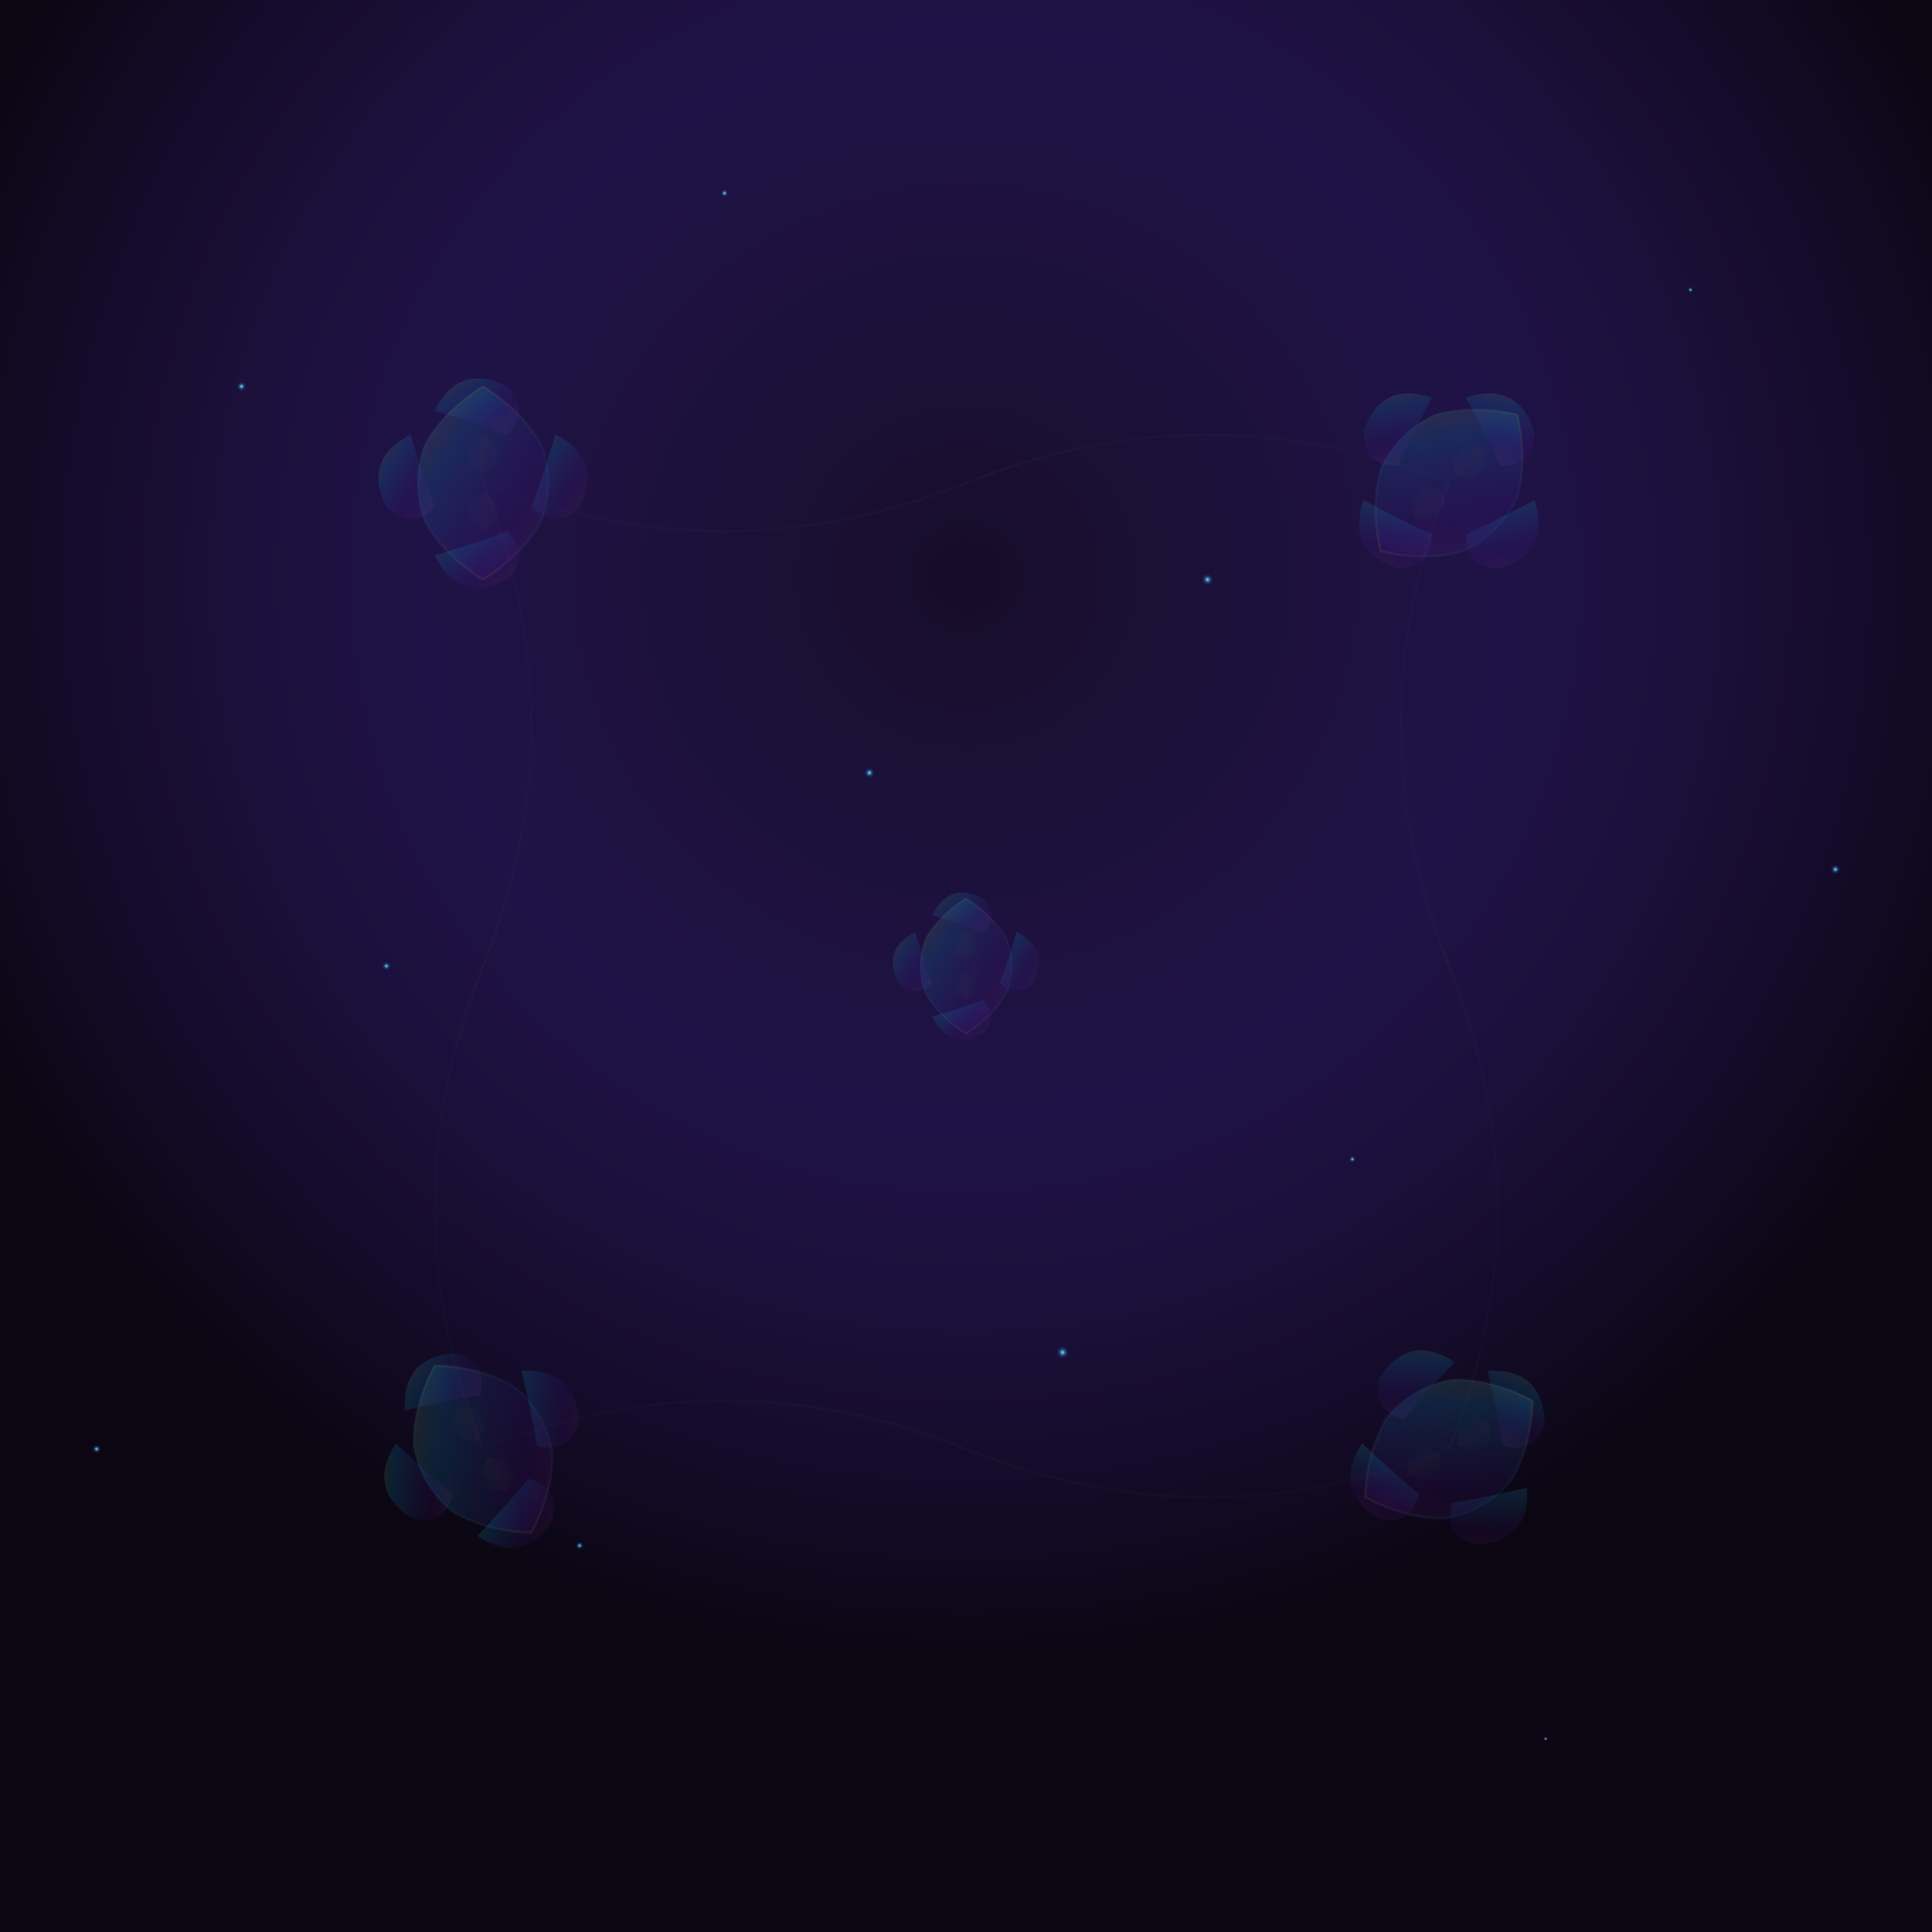
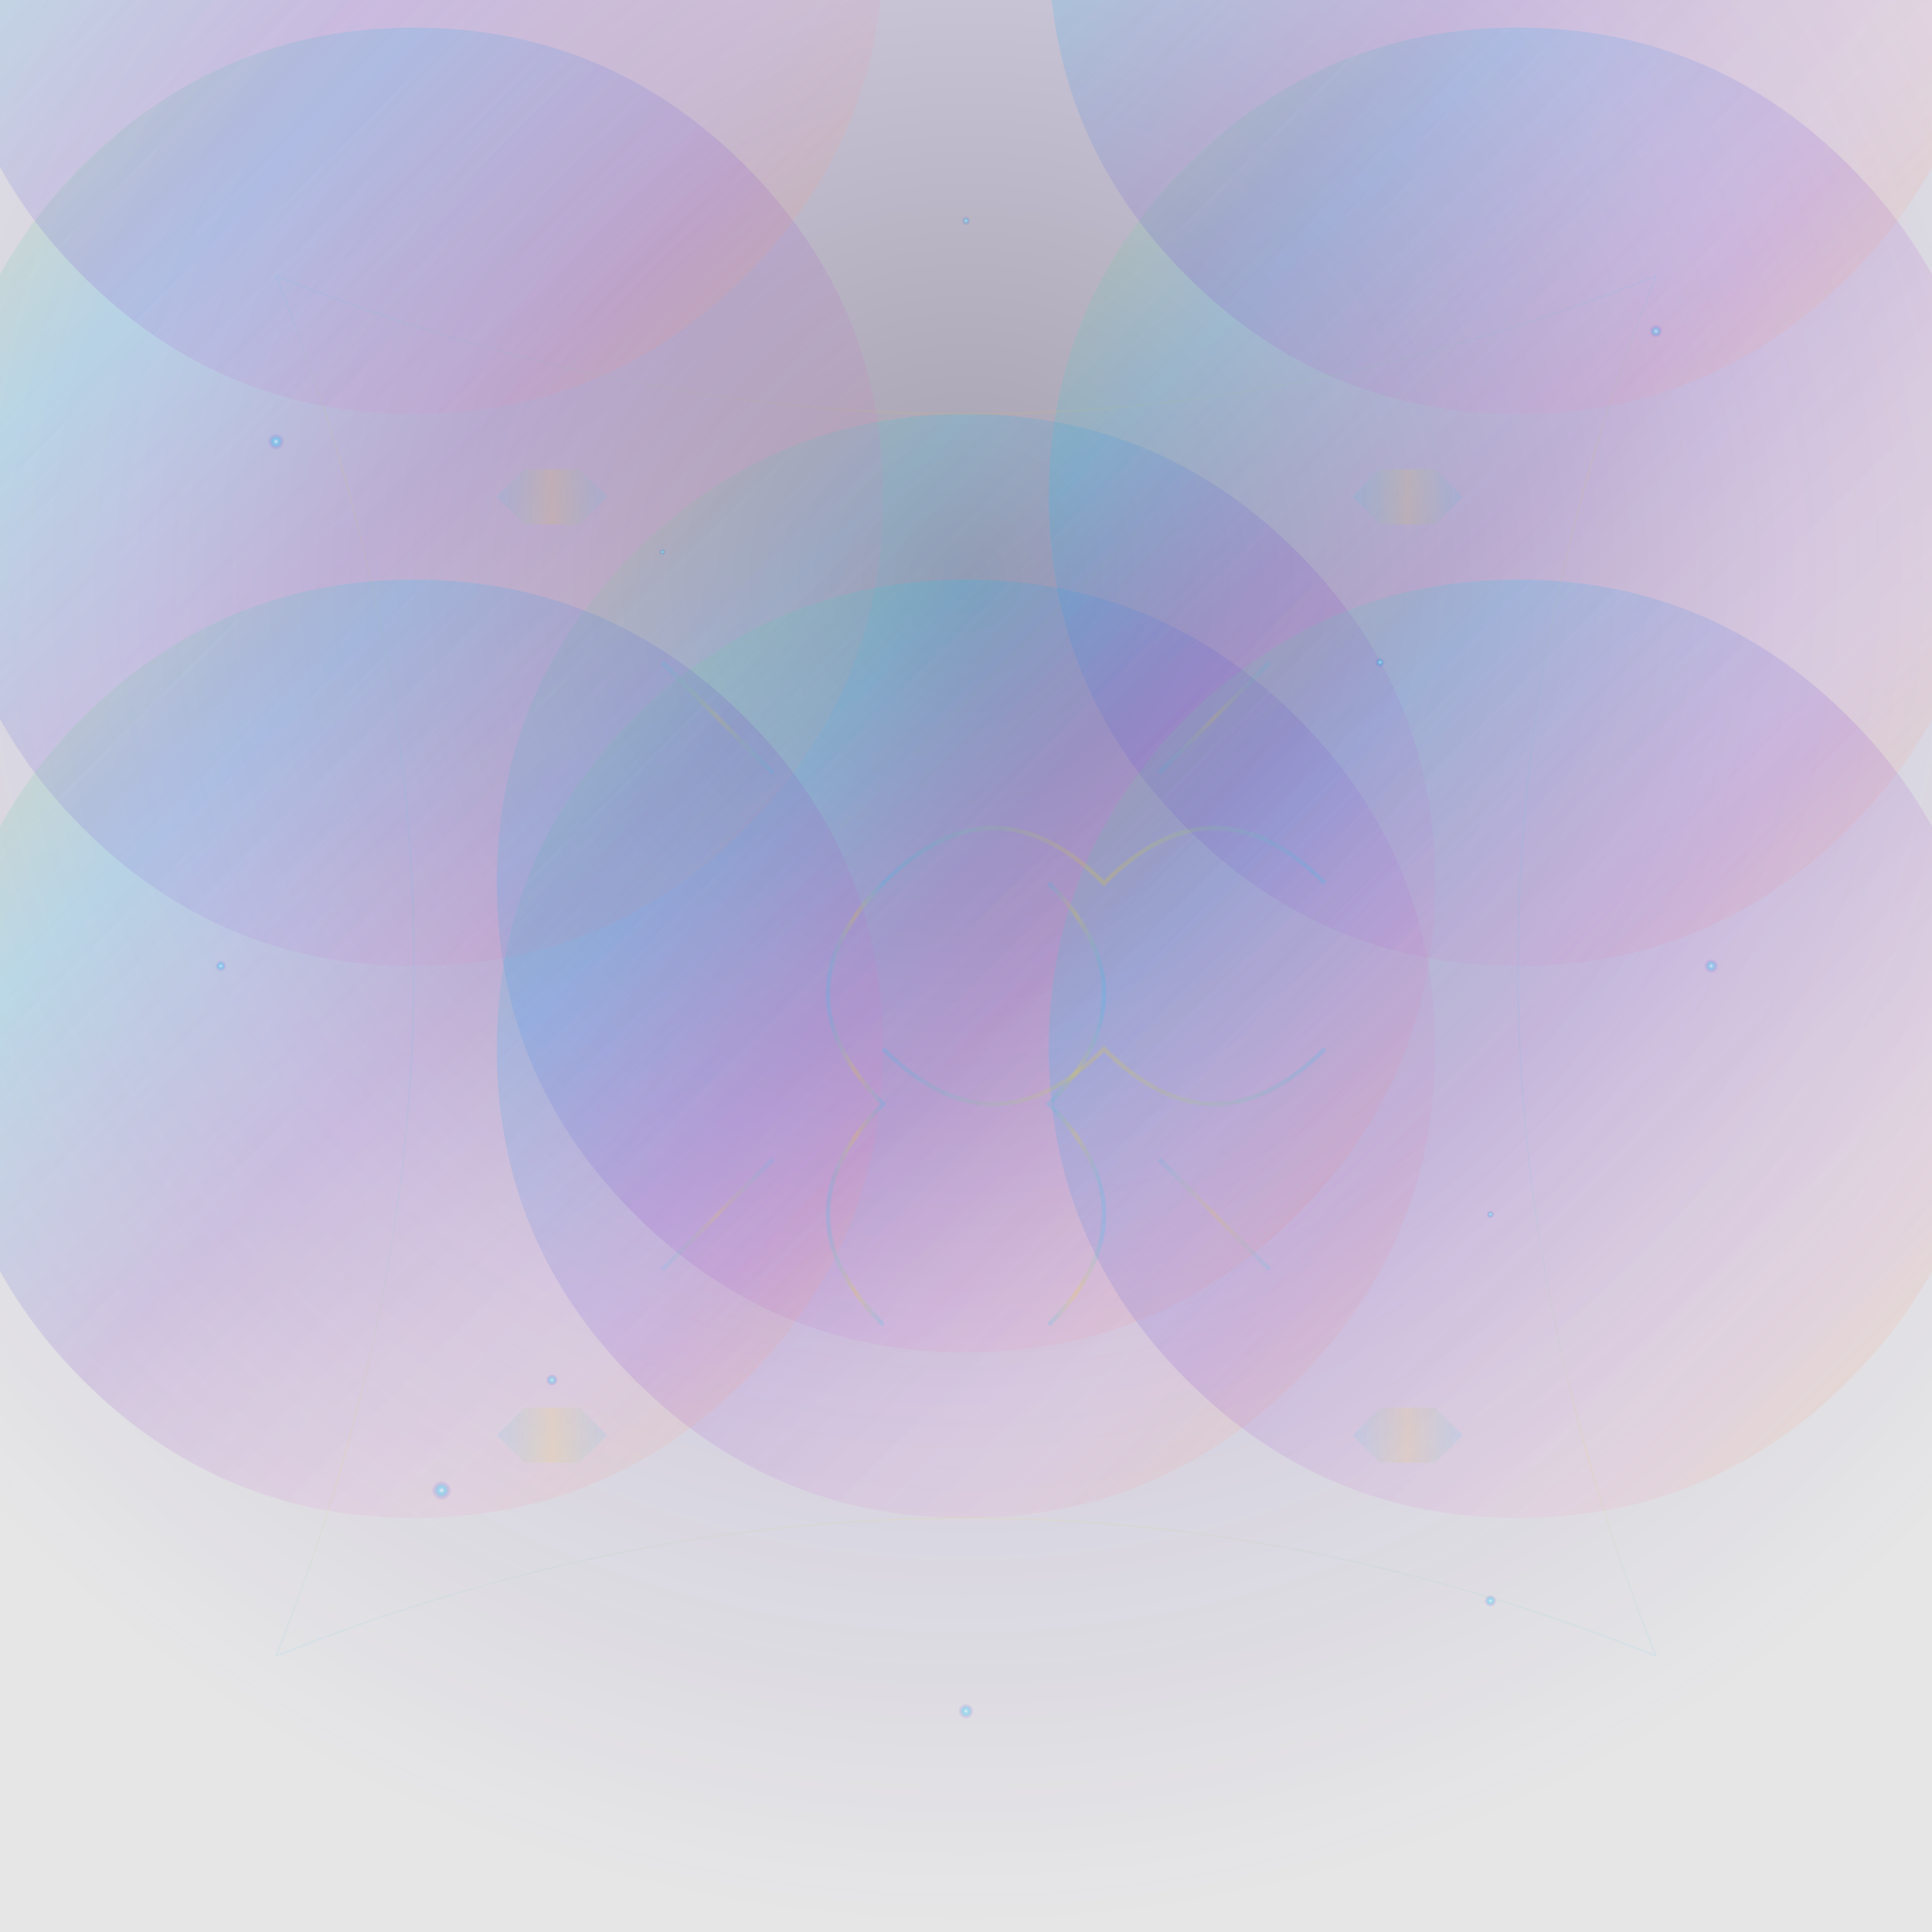
- <svg xmlns="http://www.w3.org/2000/svg" width="400" height="400">
+ <svg xmlns="http://www.w3.org/2000/svg" width="350" height="350" viewBox="0 0 350 350">
  <defs>
    <linearGradient id="darkGold" x1="0%" y1="0%" x2="100%" y2="100%">
-       <stop offset="0%" stop-color="#ffd700" stop-opacity="0.15" />
-       <stop offset="30%" stop-color="#00c9ff" stop-opacity="0.12" />
-       <stop offset="70%" stop-color="#6a11cb" stop-opacity="0.08" />
-       <stop offset="100%" stop-color="#ff6ec7" stop-opacity="0.06" />
+       <stop offset="0%" stop-color="#ffd700" stop-opacity="0.18" />
+       <stop offset="25%" stop-color="#00c9ff" stop-opacity="0.15" />
+       <stop offset="50%" stop-color="#6a11cb" stop-opacity="0.12" />
+       <stop offset="75%" stop-color="#ff6ec7" stop-opacity="0.08" />
+       <stop offset="100%" stop-color="#ffd700" stop-opacity="0.18" />
    </linearGradient>
    <linearGradient id="circuitGlow" x1="0%" y1="0%" x2="100%" y2="0%">
-       <stop offset="0%" stop-color="#00c9ff" stop-opacity="0.05" />
-       <stop offset="50%" stop-color="#ffd700" stop-opacity="0.08" />
-       <stop offset="100%" stop-color="#00c9ff" stop-opacity="0.05" />
+       <stop offset="0%" stop-color="#00c9ff" stop-opacity="0.2" />
+       <stop offset="50%" stop-color="#ffd700" stop-opacity="0.25" />
+       <stop offset="100%" stop-color="#00c9ff" stop-opacity="0.2" />
    </linearGradient>
-     <radialGradient id="starGlow">
-       <stop offset="0%" stop-color="#ffffff" stop-opacity="0.8" />
-       <stop offset="50%" stop-color="#00c9ff" stop-opacity="0.3" />
+     <radialGradient id="starGlow" cx="50%" cy="50%" r="50%">
+       <stop offset="0%" stop-color="#ffffff" stop-opacity="0.6" />
+       <stop offset="40%" stop-color="#00c9ff" stop-opacity="0.3" />
      <stop offset="100%" stop-color="#6a11cb" stop-opacity="0.0" />
    </radialGradient>
-     <g id="persianMotif">
-       <path d="M0,-20 Q-8,-15 -12,-8 Q-15,0 -12,8 Q-8,15 0,20 Q8,15 12,8 Q15,0 12,-8 Q8,-15 0,-20" fill="url(#darkGold)" stroke="url(#circuitGlow)" stroke-width="0.5" />
-       <path d="M-15,-10 Q-25,-5 -20,5 Q-15,10 -10,5 Q-12,0 -15,-10" fill="url(#darkGold)" />
-       <path d="M15,-10 Q25,-5 20,5 Q15,10 10,5 Q12,0 15,-10" fill="url(#darkGold)" />
-       <path d="M-10,-15 Q-5,-25 5,-20 Q10,-15 5,-10 Q0,-12 -10,-15" fill="url(#darkGold)" />
-       <path d="M-10,15 Q-5,25 5,20 Q10,15 5,10 Q0,12 -10,15" fill="url(#darkGold)" />
-       <polygon points="-3,-8 0,-10 3,-8 3,-4 0,-2 -3,-4" fill="url(#circuitGlow)" opacity="0.3" />
-       <polygon points="-3,8 0,10 3,8 3,4 0,2 -3,4" fill="url(#circuitGlow)" opacity="0.3" />
-     </g>
-   </defs>
-   <rect width="400" height="400" fill="#0b0612" />
-   <rect width="400" height="400" fill="url(#cosmicGradient)" />
-   <defs>
-     <radialGradient id="cosmicGradient" cx="50%" cy="30%" r="70%">
-       <stop offset="0%" stop-color="#1a0f2e" stop-opacity="0.8" />
-       <stop offset="40%" stop-color="#2d1b69" stop-opacity="0.6" />
-       <stop offset="80%" stop-color="#0b0612" stop-opacity="0.9" />
+     <radialGradient id="cosmicGlow" cx="50%" cy="30%" r="70%">
+       <stop offset="0%" stop-color="#1a0f2e" stop-opacity="0.4" />
+       <stop offset="60%" stop-color="#2d1b69" stop-opacity="0.2" />
+       <stop offset="100%" stop-color="#0b0612" stop-opacity="0.1" />
    </radialGradient>
  </defs>
-   <circle cx="50" cy="80" r="1" fill="url(#starGlow)" />
-   <circle cx="150" cy="40" r="0.8" fill="url(#starGlow)" />
-   <circle cx="250" cy="120" r="1.2" fill="url(#starGlow)" />
-   <circle cx="350" cy="60" r="0.6" fill="url(#starGlow)" />
-   <circle cx="80" cy="200" r="0.9" fill="url(#starGlow)" />
-   <circle cx="180" cy="160" r="1.1" fill="url(#starGlow)" />
-   <circle cx="280" cy="240" r="0.7" fill="url(#starGlow)" />
-   <circle cx="380" cy="180" r="1" fill="url(#starGlow)" />
-   <circle cx="120" cy="320" r="0.8" fill="url(#starGlow)" />
-   <circle cx="220" cy="280" r="1.3" fill="url(#starGlow)" />
-   <circle cx="320" cy="360" r="0.5" fill="url(#starGlow)" />
-   <circle cx="20" cy="300" r="0.9" fill="url(#starGlow)" />
-   <g transform="translate(100,100)">
-     <use href="#persianMotif" />
+   <rect width="350" height="350" fill="url(#cosmicGlow)" />
+   <g fill="url(#darkGold)">
+     <path d="M175,75 Q140,75 115,100 Q90,125 90,160 Q90,195 115,220 Q140,245 175,245 Q210,245 235,220 Q260,195 260,160 Q260,125 235,100 Q210,75 175,75 Z" />
+     <path d="M75,175 Q40,175 15,150 Q-10,125 -10,90 Q-10,55 15,30 Q40,5 75,5 Q110,5 135,30 Q160,55 160,90 Q160,125 135,150 Q110,175 75,175 Z" />
+     <path d="M275,175 Q310,175 335,150 Q360,125 360,90 Q360,55 335,30 Q310,5 275,5 Q240,5 215,30 Q190,55 190,90 Q190,125 215,150 Q240,175 275,175 Z" />
+     <path d="M175,275 Q140,275 115,250 Q90,225 90,190 Q90,155 115,130 Q140,105 175,105 Q210,105 235,130 Q260,155 260,190 Q260,225 235,250 Q210,275 175,275 Z" />
+     <path d="M75,75 Q40,75 15,50 Q-10,25 -10,-10 Q-10,-45 15,-70 Q40,-95 75,-95 Q110,-95 135,-70 Q160,-45 160,-10 Q160,25 135,50 Q110,75 75,75 Z" />
+     <path d="M275,75 Q310,75 335,50 Q360,25 360,-10 Q360,-45 335,-70 Q310,-95 275,-95 Q240,-95 215,-70 Q190,-45 190,-10 Q190,25 215,50 Q240,75 275,75 Z" />
+     <path d="M75,275 Q40,275 15,250 Q-10,225 -10,190 Q-10,155 15,130 Q40,105 75,105 Q110,105 135,130 Q160,155 160,190 Q160,225 135,250 Q110,275 75,275 Z" />
+     <path d="M275,275 Q310,275 335,250 Q360,225 360,190 Q360,155 335,130 Q310,105 275,105 Q240,105 215,130 Q190,155 190,190 Q190,225 215,250 Q240,275 275,275 Z" />
  </g>
-   <g transform="translate(300,100)">
-     <use href="#persianMotif" transform="rotate(45)" />
+   <g stroke="url(#circuitGlow)" stroke-width="0.8" fill="none">
+     <path d="M160,160 Q180,140 200,160 Q220,140 240,160" opacity="0.7" />
+     <path d="M160,190 Q180,210 200,190 Q220,210 240,190" opacity="0.7" />
+     <path d="M160,160 Q140,180 160,200 Q140,220 160,240" opacity="0.7" />
+     <path d="M190,160 Q210,180 190,200 Q210,220 190,240" opacity="0.7" />
+     <line x1="120" y1="120" x2="140" y2="140" opacity="0.5" />
+     <line x1="230" y1="120" x2="210" y2="140" opacity="0.5" />
+     <line x1="120" y1="230" x2="140" y2="210" opacity="0.5" />
+     <line x1="230" y1="230" x2="210" y2="210" opacity="0.5" />
  </g>
-   <g transform="translate(100,300)">
-     <use href="#persianMotif" transform="rotate(-30)" />
+   <g fill="url(#starGlow)">
+     <circle cx="50" cy="80" r="1.5" />
+     <circle cx="300" cy="60" r="1.2" />
+     <circle cx="80" cy="270" r="1.8" />
+     <circle cx="270" cy="290" r="1.1" />
+     <circle cx="175" cy="40" r="0.8" />
+     <circle cx="175" cy="310" r="1.4" />
+     <circle cx="40" cy="175" r="1.0" />
+     <circle cx="310" cy="175" r="1.3" />
+     <circle cx="120" cy="100" r="0.6" />
+     <circle cx="250" cy="120" r="0.9" />
+     <circle cx="100" cy="250" r="1.1" />
+     <circle cx="270" cy="220" r="0.7" />
  </g>
-   <g transform="translate(300,300)">
-     <use href="#persianMotif" transform="rotate(60)" />
+   <g fill="url(#circuitGlow)" opacity="0.4">
+     <polygon points="90,90 95,85 105,85 110,90 105,95 95,95" />
+     <polygon points="245,90 250,85 260,85 265,90 260,95 250,95" />
+     <polygon points="90,260 95,255 105,255 110,260 105,265 95,265" />
+     <polygon points="245,260 250,255 260,255 265,260 260,265 250,265" />
  </g>
-   <g transform="translate(200,200)">
-     <use href="#persianMotif" transform="scale(0.7)" />
+   <g stroke="url(#circuitGlow)" stroke-width="0.3" fill="none" opacity="0.3">
+     <path d="M50,50 Q175,100 300,50" />
+     <path d="M50,300 Q175,250 300,300" />
+     <path d="M50,50 Q100,175 50,300" />
+     <path d="M300,50 Q250,175 300,300" />
  </g>
-   <path d="M100,100 Q150,120 200,100 Q250,80 300,100" stroke="url(#circuitGlow)" stroke-width="0.5" fill="none" opacity="0.3" />
-   <path d="M100,300 Q150,280 200,300 Q250,320 300,300" stroke="url(#circuitGlow)" stroke-width="0.5" fill="none" opacity="0.3" />
-   <path d="M100,100 Q120,150 100,200 Q80,250 100,300" stroke="url(#circuitGlow)" stroke-width="0.5" fill="none" opacity="0.3" />
-   <path d="M300,100 Q280,150 300,200 Q320,250 300,300" stroke="url(#circuitGlow)" stroke-width="0.5" fill="none" opacity="0.3" />
</svg>
